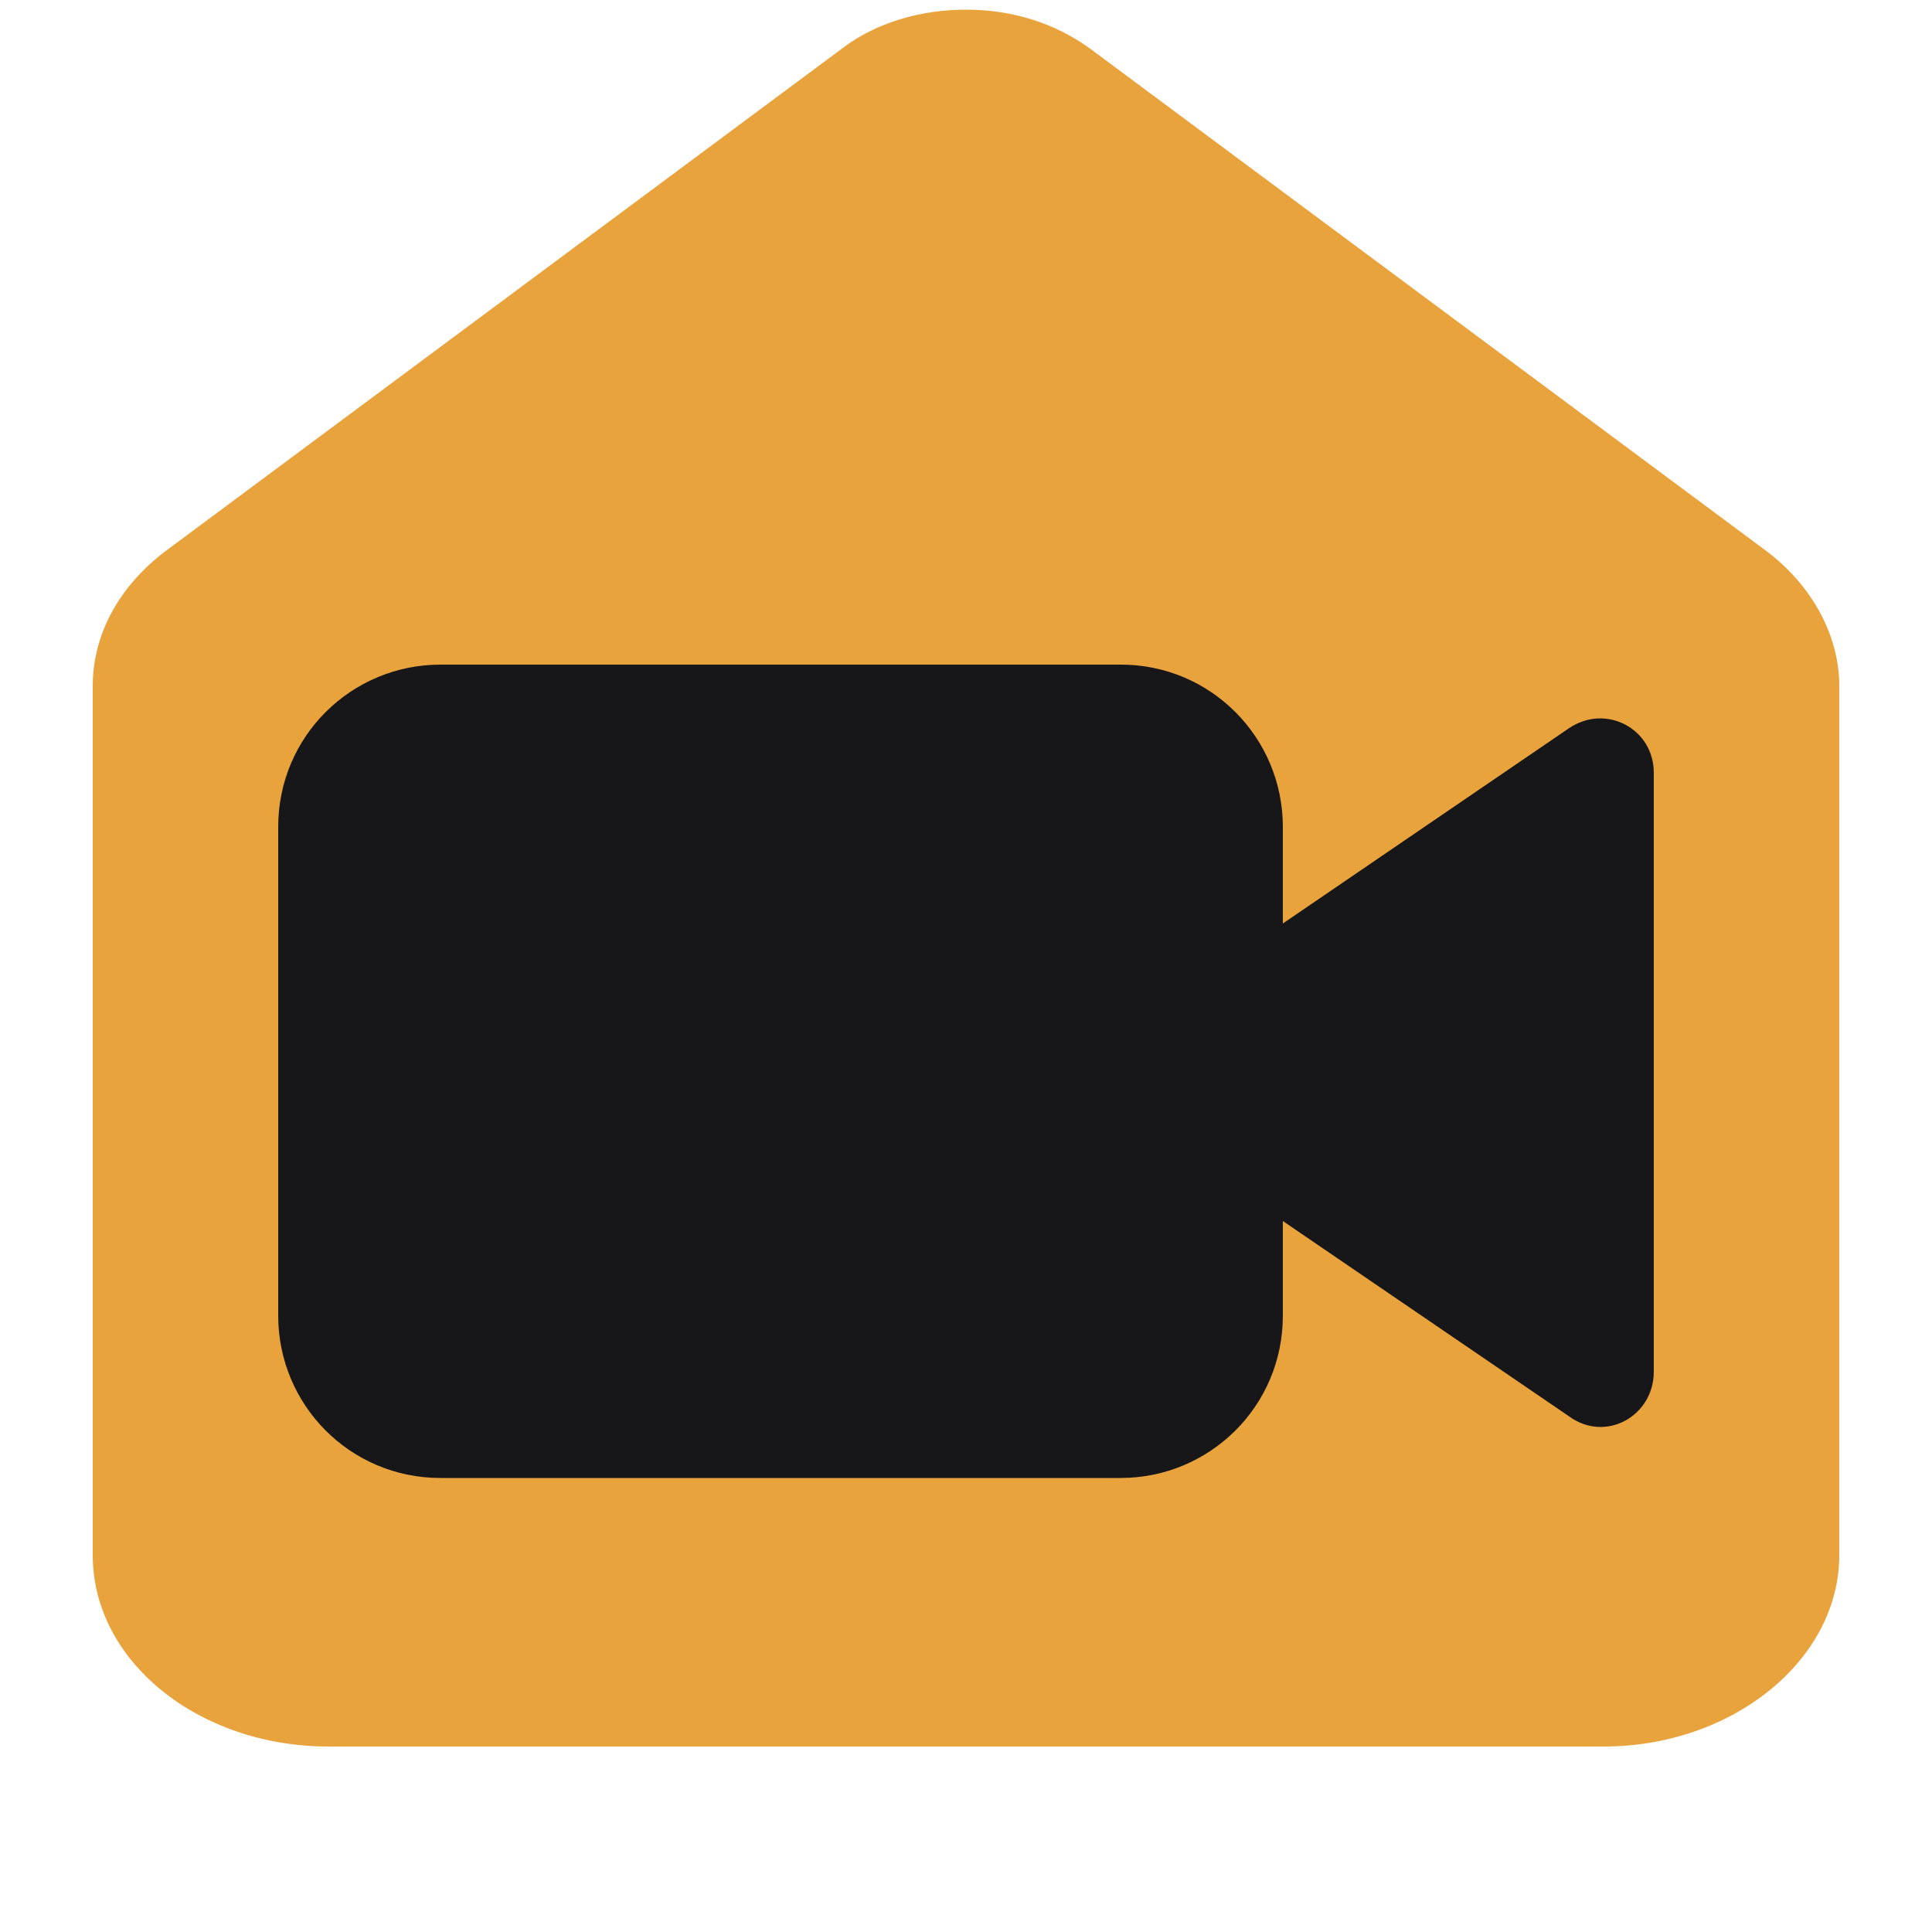
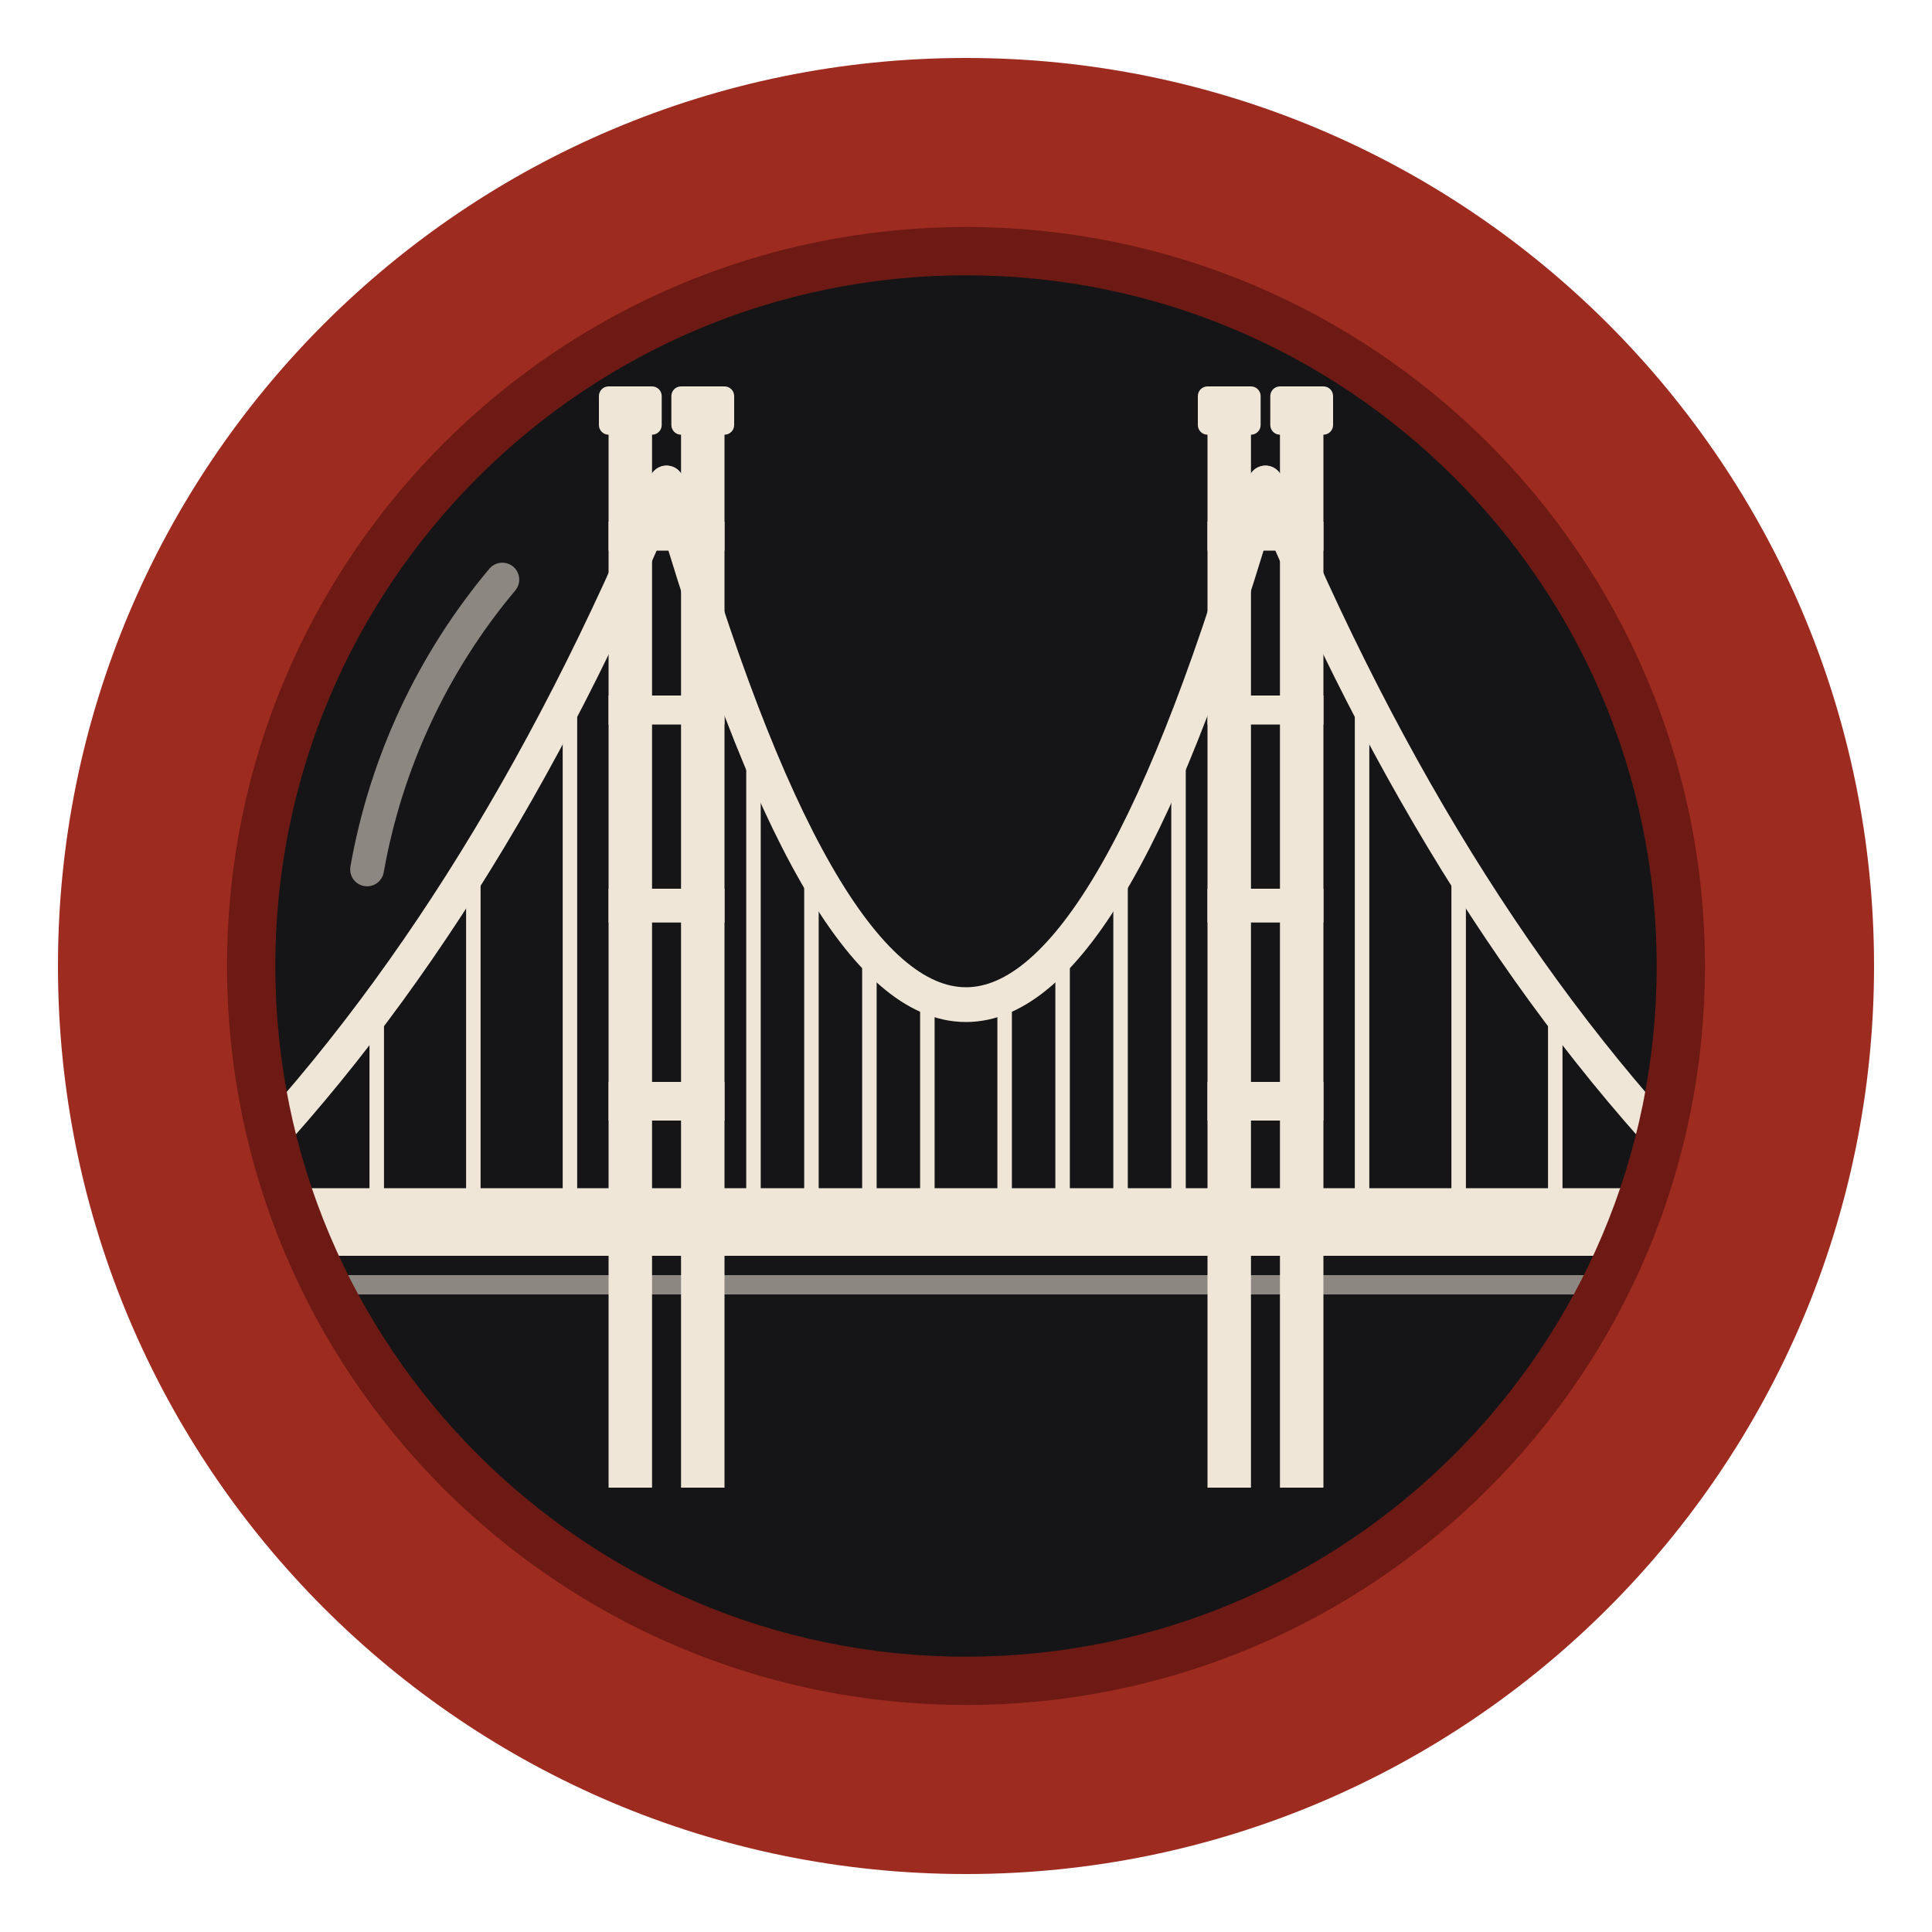
- <svg xmlns="http://www.w3.org/2000/svg" viewBox="0 0 100 100">
-   <path fill="#E8A33D" d="M17,90.4c-6.7,0-12.2-4.4-12.2-9.9v-45c0-2.7,1.4-5.2,3.8-7L43.6,2.5c1.7-1.3,4-2,6.4-2s4.6.7,6.4,2l35,26c2.4,1.8,3.8,4.4,3.8,7v45c0,5.4-5.5,9.9-12.2,9.9H17Z" />
-   <path fill="#17171a" d="M22.8,34.4h35.2c4.7,0,8.4,3.8,8.4,8.4v25.3c0,4.7-3.8,8.4-8.4,8.4H22.8c-4.7,0-8.4-3.8-8.4-8.4v-25.3c0-4.7,3.8-8.4,8.4-8.4Z" />
-   <path fill="#17171a" d="M66.4,47.8l14.8-10.1c1.9-1.3,4.4,0,4.4,2.3v31c0,2.3-2.5,3.7-4.4,2.3l-14.8-10.1v-15.5Z" />
+ <svg xmlns="http://www.w3.org/2000/svg" viewBox="0 0 200 200" role="img" aria-labelledby="cb-mark-t">
+   <defs>
+     <clipPath id="cb-mark-lens">
+       <circle cx="100" cy="100" r="72" />
+     </clipPath>
+   </defs>
+   <circle cx="100" cy="100" r="94" fill="#9E2B20" />
+   <circle cx="100" cy="100" r="74" fill="#151517" />
+   <g clip-path="url(#cb-mark-lens)" fill="none" stroke="#EFE6D8" stroke-linecap="round">
+     <path d="M69,50 Q100,158 131,50" stroke-width="3.6" />
+     <path d="M69,50 Q50,96 22,124" stroke-width="3.6" />
+     <path d="M131,50 Q150,96 178,124" stroke-width="3.6" />
+     <g stroke-width="1.5">
+       <line x1="78" y1="77" x2="78" y2="124" />
+       <line x1="84" y1="90" x2="84" y2="124" />
+       <line x1="90" y1="98" x2="90" y2="124" />
+       <line x1="96" y1="103" x2="96" y2="124" />
+       <line x1="104" y1="103" x2="104" y2="124" />
+       <line x1="110" y1="98" x2="110" y2="124" />
+       <line x1="116" y1="90" x2="116" y2="124" />
+       <line x1="122" y1="77" x2="122" y2="124" />
+       <line x1="59" y1="72" x2="59" y2="124" />
+       <line x1="49" y1="91" x2="49" y2="124" />
+       <line x1="39" y1="106" x2="39" y2="124" />
+       <line x1="141" y1="72" x2="141" y2="124" />
+       <line x1="151" y1="91" x2="151" y2="124" />
+       <line x1="161" y1="106" x2="161" y2="124" />
+     </g>
+   </g>
+   <g clip-path="url(#cb-mark-lens)" fill="#EFE6D8">
+     <rect x="20" y="123" width="160" height="7" />
+     <rect x="20" y="132" width="160" height="2" opacity="0.55" />
+     <rect x="63" y="44" width="4.5" height="110" />
+     <rect x="70.5" y="44" width="4.5" height="110" />
+     <rect x="62" y="40" width="6.5" height="5" rx="1" />
+     <rect x="69.5" y="40" width="6.5" height="5" rx="1" />
+     <rect x="63" y="54" width="12" height="3" />
+     <rect x="63" y="72" width="12" height="3" />
+     <rect x="63" y="92" width="12" height="3.5" />
+     <rect x="63" y="112" width="12" height="4" />
+     <rect x="125" y="44" width="4.5" height="110" />
+     <rect x="132.5" y="44" width="4.5" height="110" />
+     <rect x="124" y="40" width="6.5" height="5" rx="1" />
+     <rect x="131.5" y="40" width="6.5" height="5" rx="1" />
+     <rect x="125" y="54" width="12" height="3" />
+     <rect x="125" y="72" width="12" height="3" />
+     <rect x="125" y="92" width="12" height="3.5" />
+     <rect x="125" y="112" width="12" height="4" />
+   </g>
+   <circle cx="100" cy="100" r="74" fill="none" stroke="#6E1A14" stroke-width="5" />
+   <path d="M38,90 A64,64 0 0 1 52,60" fill="none" stroke="#EFE6D8" stroke-width="3.5" stroke-linecap="round" opacity="0.55" />
</svg>
